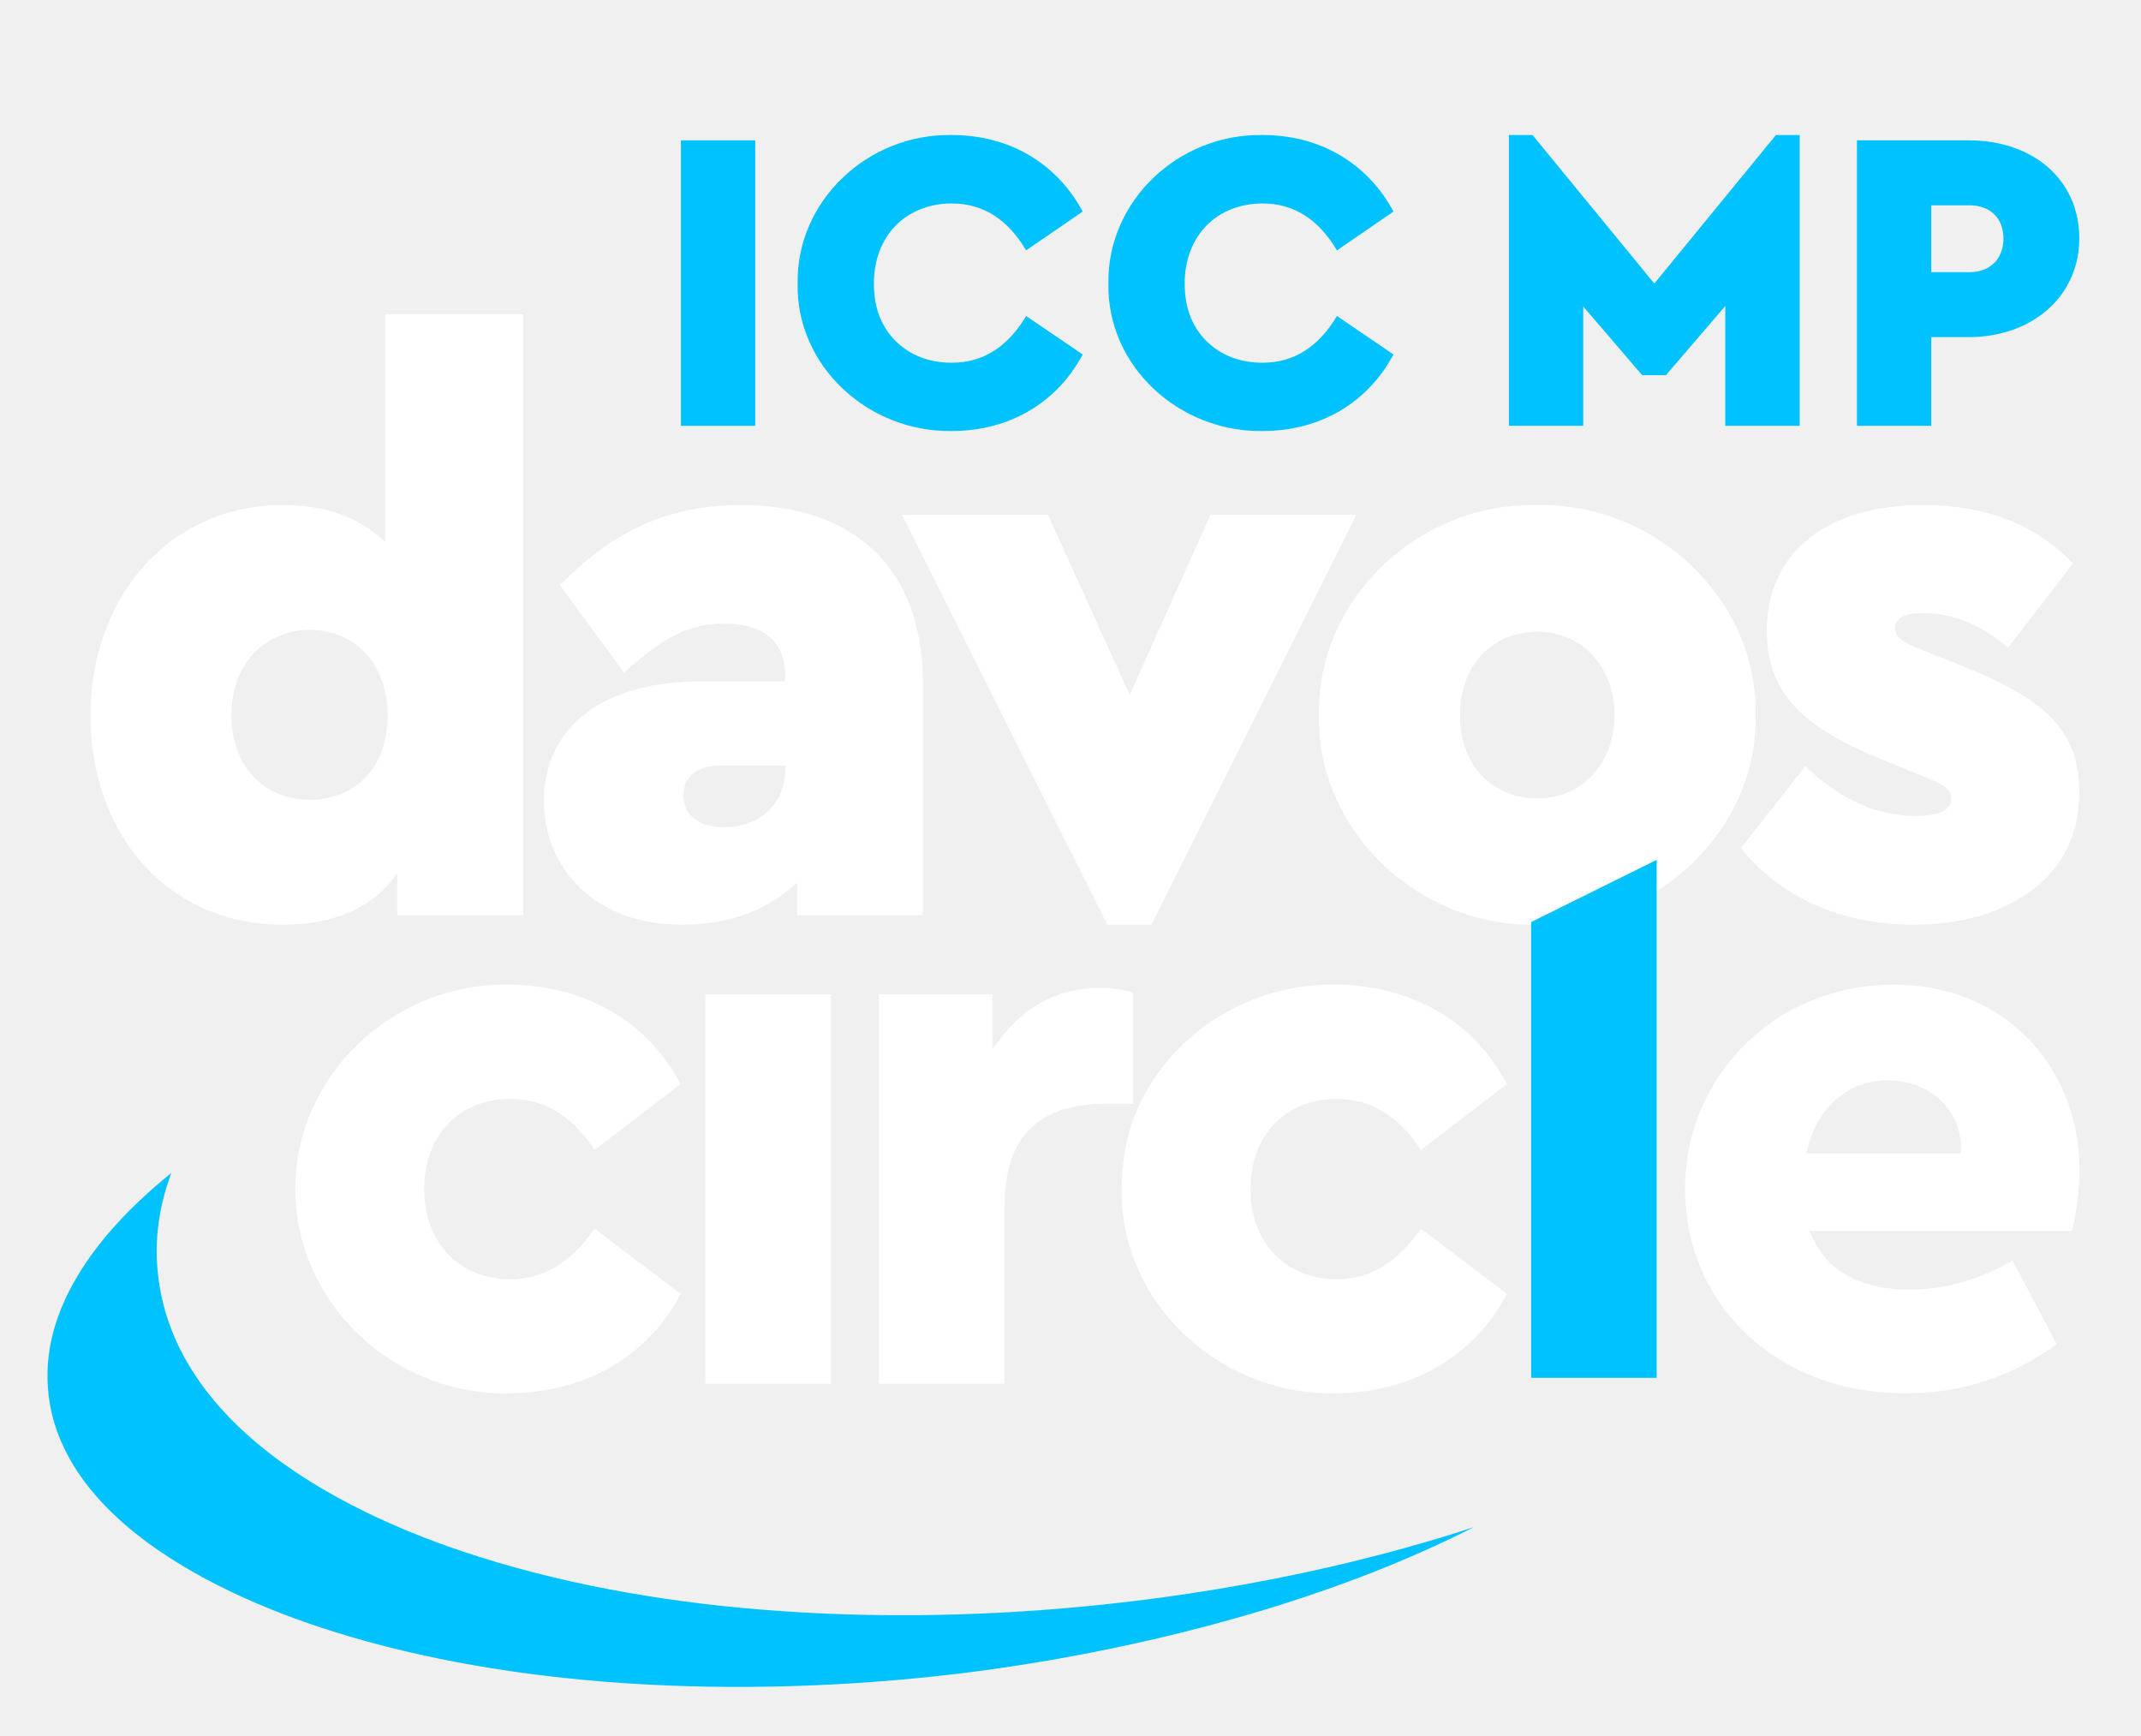
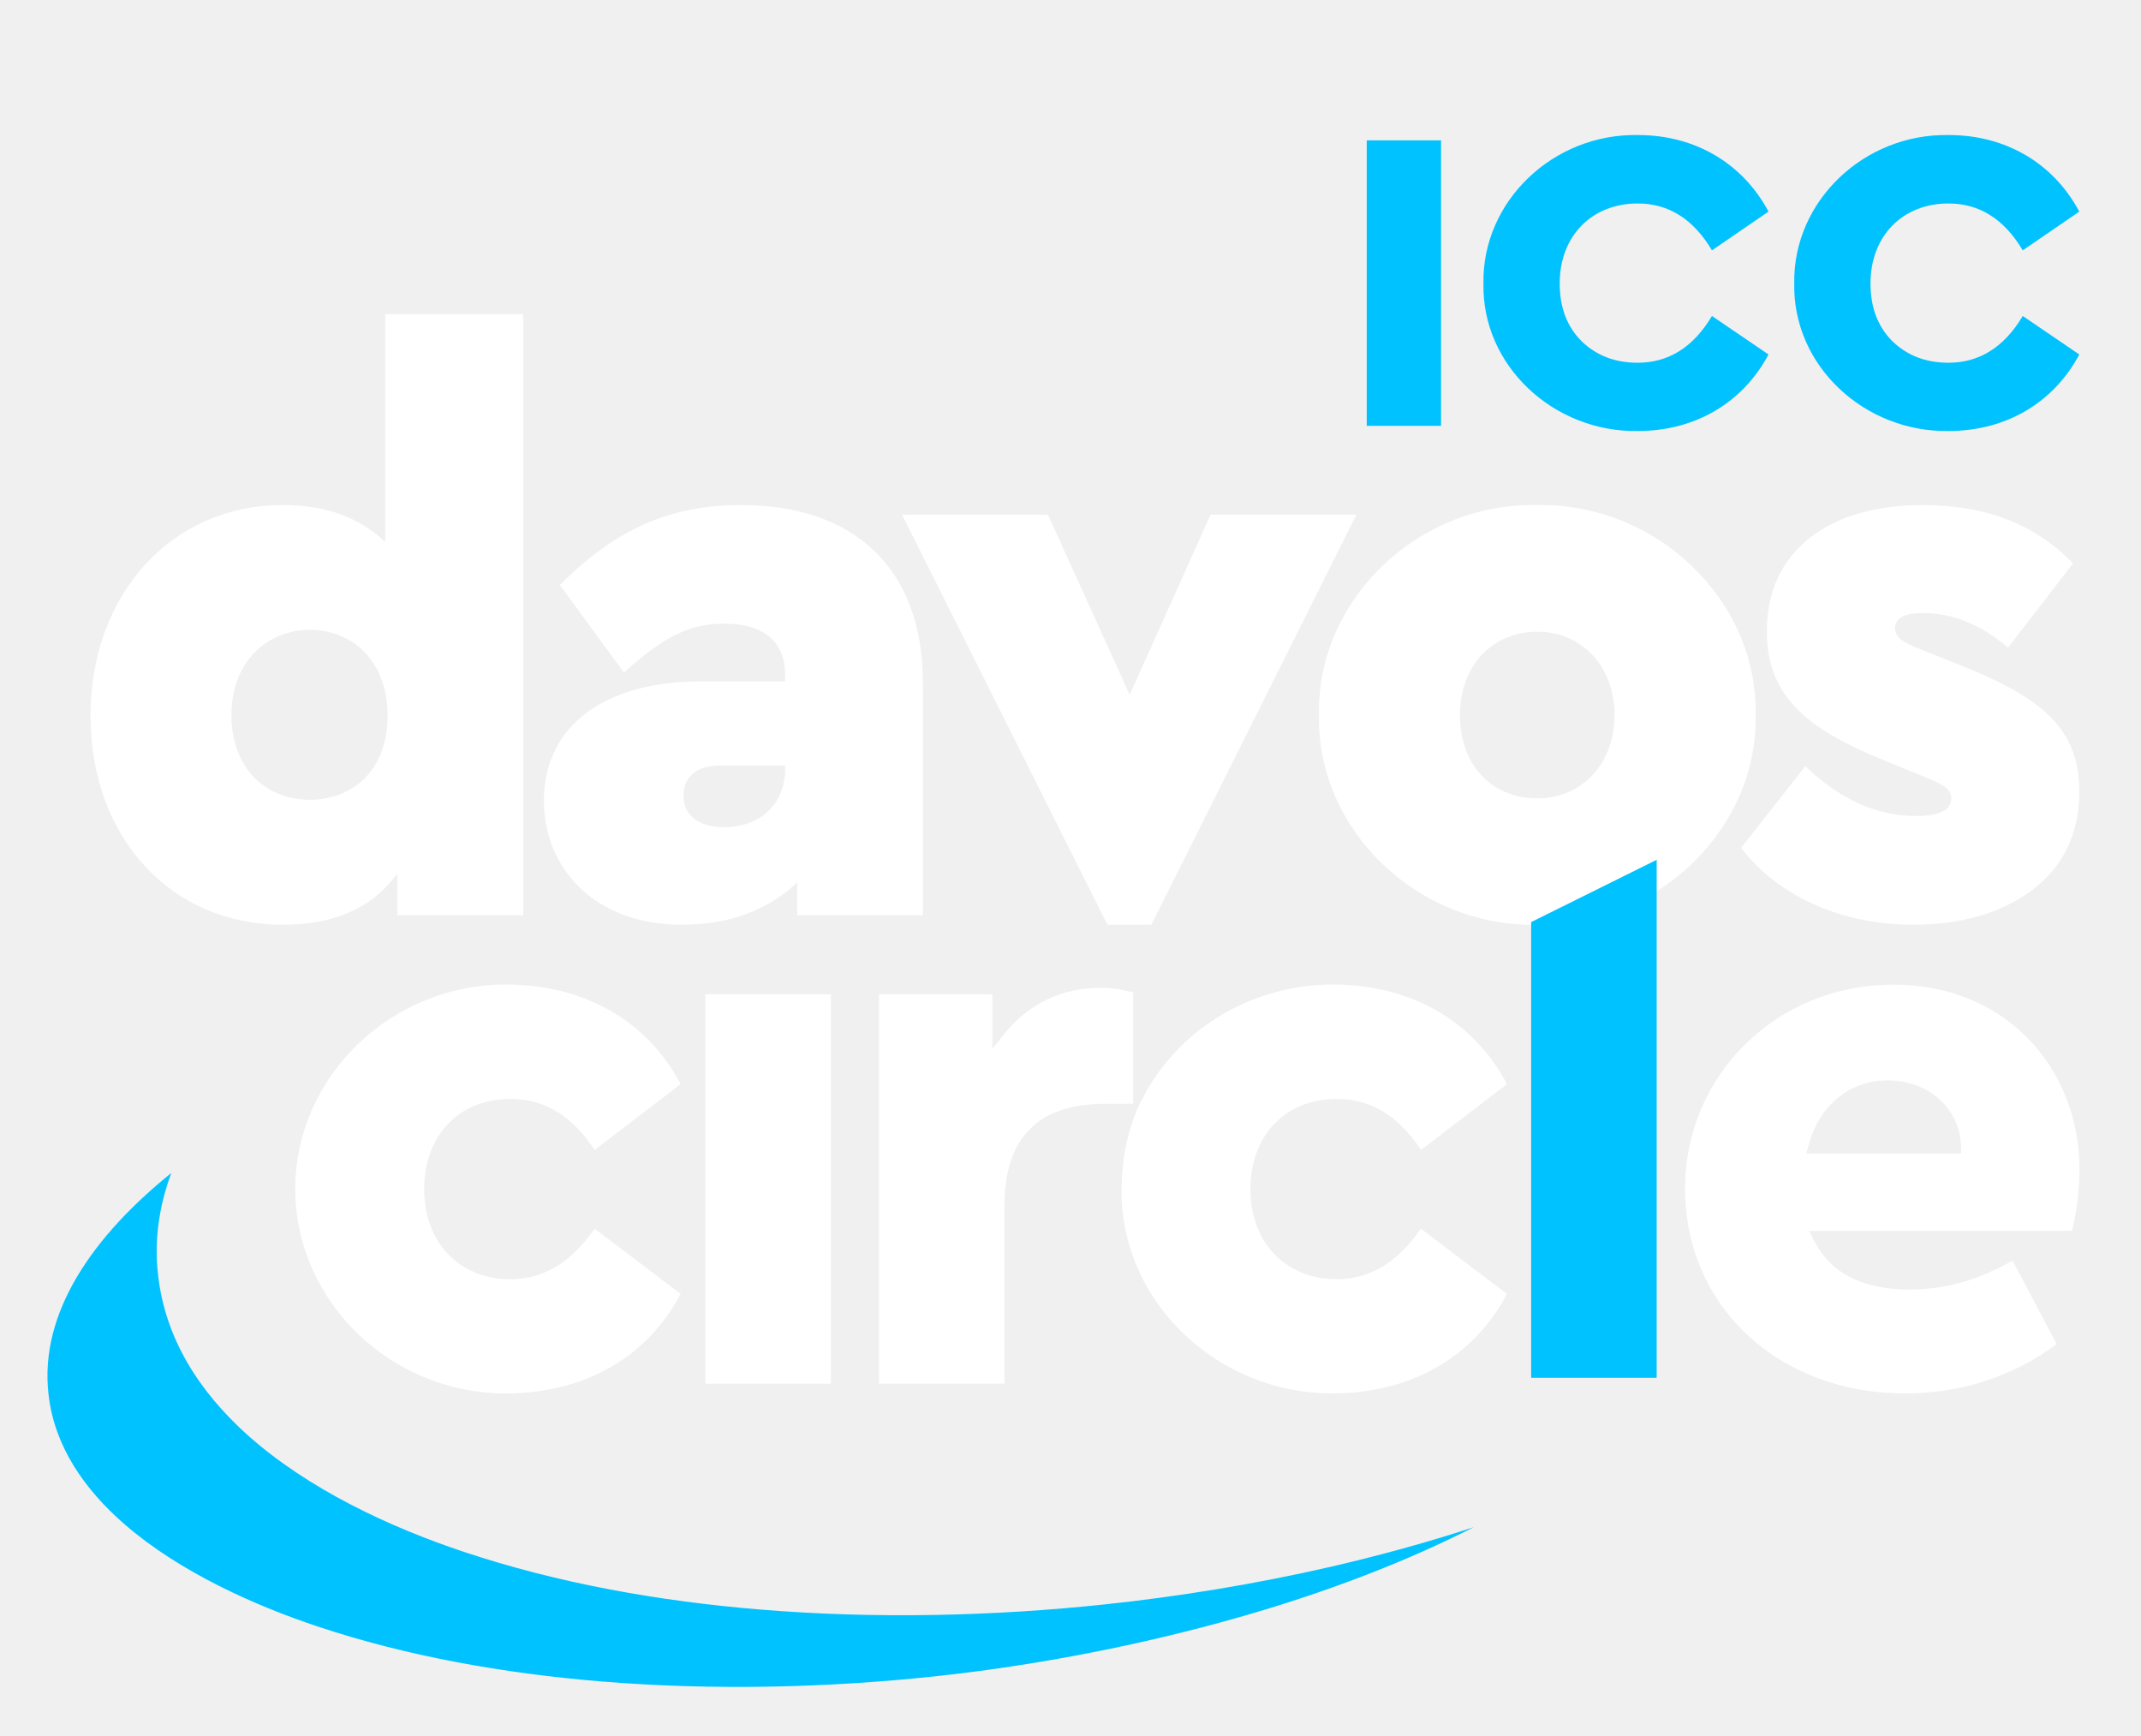
<svg xmlns="http://www.w3.org/2000/svg" xmlns:xlink="http://www.w3.org/1999/xlink" viewBox="104 64 153 124" role="img">
  <defs>
    <g id="glyph-6-0">
      <path d="M 2.04 0 L 7.35 0 L 7.35 -20.40 L 2.04 -20.40 Z M 2.04 0 " />
    </g>
    <g id="glyph-6-1">
      <path d="M 0.98 -10.20 C 0.85 -4.29 6 0.46 12 0.37 C 16.10 0.37 19.51 -1.64 21.35 -5.10 L 17.31 -7.85 C 15.98 -5.62 14.21 -4.51 12 -4.51 C 10.35 -4.51 9.03 -5.04 7.98 -6.06 C 6.95 -7.10 6.43 -8.46 6.43 -10.17 C 6.43 -13.60 8.75 -15.89 12 -15.89 C 14.21 -15.89 15.98 -14.78 17.31 -12.54 L 21.35 -15.31 C 19.51 -18.76 16.10 -20.78 12.03 -20.78 C 5.96 -20.90 0.89 -16.04 0.98 -10.20 Z M 0.98 -10.20 " />
    </g>
-     <g id="glyph-6-2">
-       <path d="M 21.12 -20.78 L 12.43 -10.17 L 3.73 -20.78 L 2.04 -20.78 L 2.04 0 L 7.35 0 L 7.35 -8.53 L 11.56 -3.62 L 13.26 -3.62 L 17.5 -8.56 L 17.5 0 L 22.82 0 L 22.82 -20.78 Z M 21.12 -20.78 " />
-     </g>
-     <g id="glyph-6-3">
-       <path d="M 2.04 0 L 7.35 0 L 7.35 -6.34 L 10.04 -6.34 C 14.5 -6.34 17.93 -9.21 17.93 -13.39 C 17.93 -17.62 14.59 -20.40 10.04 -20.40 L 2.04 -20.40 Z M 7.35 -10.98 L 7.35 -15.76 L 10.07 -15.76 C 11.56 -15.76 12.51 -14.84 12.51 -13.39 C 12.51 -11.93 11.56 -10.98 10.07 -10.98 Z M 7.35 -10.98 " />
-     </g>
-     <g id="glyph-7-0">
- </g>
    <g id="glyph-8-0">
      <path d="M 22.84 -42.95 L 22.84 -26.68 C 20.95 -28.46 18.54 -29.31 15.51 -29.31 C 7.60 -29.31 1.78 -22.96 1.78 -14.26 C 1.78 -5.56 7.5 0.68 15.51 0.68 C 19.18 0.68 21.93 -0.51 23.70 -2.98 L 23.70 0 L 32.70 0 L 32.70 -42.95 Z M 23.01 -14.26 C 23.01 -10.35 20.5 -8.25 17.46 -8.25 C 14.31 -8.25 11.85 -10.48 11.85 -14.31 C 11.85 -18.15 14.43 -20.39 17.46 -20.39 C 20.5 -20.39 23.01 -18.15 23.01 -14.26 Z M 23.01 -14.26 " />
    </g>
    <g id="glyph-8-1">
      <path d="M 28.79 -16.60 C 28.79 -24.85 23.82 -29.31 15.81 -29.31 C 10.59 -29.31 6.70 -27.48 2.85 -23.59 L 7.43 -17.34 C 10.18 -19.81 12.03 -20.84 14.60 -20.84 C 17.57 -20.84 18.95 -19.40 18.95 -17.17 L 18.95 -16.71 L 12.93 -16.71 C 6.01 -16.71 1.71 -13.51 1.71 -8.18 C 1.71 -3.37 5.32 0.68 11.56 0.68 C 14.95 0.68 17.68 -0.34 19.81 -2.34 L 19.81 0 L 28.79 0 Z M 18.95 -10.48 C 18.95 -7.90 17.12 -6.29 14.60 -6.29 C 12.76 -6.29 11.68 -7.15 11.68 -8.53 C 11.68 -9.90 12.65 -10.70 14.31 -10.70 L 18.95 -10.70 Z M 18.95 -10.48 " />
    </g>
    <g id="glyph-8-2">
      <path d="M 22.15 -28.62 L 16.37 -15.75 L 10.53 -28.62 L 0.10 -28.62 L 14.78 0.68 L 17.92 0.68 L 32.57 -28.62 Z M 22.15 -28.62 " />
    </g>
    <g id="glyph-8-3">
      <path d="M 1.78 -14.31 C 1.60 -6.12 8.81 0.85 17.34 0.68 C 25.89 0.85 33.15 -6.12 32.98 -14.31 C 33.15 -22.5 25.89 -29.48 17.34 -29.31 C 8.81 -29.48 1.60 -22.5 1.78 -14.31 Z M 22.90 -14.31 C 22.90 -10.87 20.60 -8.35 17.40 -8.35 C 14.14 -8.35 11.85 -10.70 11.85 -14.31 C 11.85 -17.81 14.14 -20.26 17.40 -20.26 C 20.56 -20.26 22.90 -17.75 22.90 -14.31 Z M 22.90 -14.31 " />
    </g>
    <g id="glyph-8-4">
      <path d="M 0.62 -4.81 C 3.32 -1.31 7.84 0.68 12.93 0.68 C 16.43 0.68 19.23 -0.17 21.46 -1.82 C 23.70 -3.54 24.79 -5.89 24.79 -8.81 C 24.79 -13.34 22.15 -15.51 16.43 -17.81 L 13.57 -18.95 C 12.20 -19.46 11.62 -19.87 11.62 -20.5 C 11.62 -21.25 12.31 -21.59 13.62 -21.59 C 15.75 -21.59 17.75 -20.78 19.70 -19.12 L 24.34 -25.14 C 21.64 -27.95 18.09 -29.31 13.57 -29.31 C 6.87 -29.31 2.46 -26 2.46 -20.32 C 2.46 -15.81 5.09 -13.40 10.76 -11.10 L 13.96 -9.79 C 15.17 -9.28 15.64 -8.98 15.64 -8.35 C 15.64 -7.5 14.78 -7.09 13.10 -7.09 C 10.31 -7.09 7.67 -8.29 5.21 -10.65 Z M 0.62 -4.81 " />
    </g>
  </defs>
  <g fill="#00C2FF">
-     <use xlink:href="#glyph-6-0" x="150.62" y="94.43" />
-     <use xlink:href="#glyph-6-1" x="160.02" y="94.43" />
+     <use xlink:href="#glyph-6-0" x="199.63" y="94.43" />
+     <use xlink:href="#glyph-6-1" x="209.03" y="94.43" />
  </g>
  <g fill="#00C2FF">
-     <use xlink:href="#glyph-6-1" x="182.23" y="94.43" />
-   </g>
-   <g fill="#00C2FF">
-     <use xlink:href="#glyph-7-0" x="204.59" y="94.43" />
-   </g>
-   <g fill="#00C2FF">
-     <use xlink:href="#glyph-6-2" x="209.79" y="94.43" />
-     <use xlink:href="#glyph-6-3" x="234.66" y="94.43" />
+     <use xlink:href="#glyph-6-1" x="231.24" y="94.43" />
  </g>
  <path fill-rule="evenodd" fill="#00C2FF" d="M 209.32 173.13 C 205.97 174.23 202.55 175.16 199.10 175.96 C 193.69 177.20 188.23 178.09 182.93 178.65 C 175.10 179.48 166.67 179.70 158.38 179.02 C 151.03 178.42 143.78 177.11 137.14 174.89 C 131.91 173.15 126.00 170.42 121.64 166.5 C 118.27 163.46 115.82 159.71 115.30 155.14 C 115.12 153.64 115.18 152.17 115.44 150.74 C 115.61 149.75 115.89 148.77 116.24 147.82 C 113.57 149.98 111.13 152.48 109.49 155.26 C 107.96 157.85 107.12 160.67 107.47 163.66 C 107.89 167.35 110.02 170.42 112.92 172.94 C 116.86 176.35 122.21 178.73 126.68 180.22 C 133.03 182.34 139.98 183.58 147.03 184.16 C 155.03 184.81 163.17 184.60 170.70 183.80 C 177.82 183.05 186.23 181.50 194.44 179.01 C 199.60 177.44 204.68 175.49 209.32 173.13 " />
  <path fill-rule="evenodd" fill="#FFFFFF" d="M 252.07 151.96 C 252.23 151.31 252.35 150.65 252.44 149.98 C 252.55 149.19 252.60 148.38 252.60 147.53 C 252.60 143.85 251.21 140.48 248.79 138.07 C 246.48 135.78 243.22 134.36 239.32 134.36 C 235.15 134.36 231.42 135.96 228.74 138.60 C 226.06 141.22 224.42 144.87 224.42 148.96 C 224.42 153.12 226.08 156.79 228.89 159.41 C 231.68 162.00 235.58 163.57 240.12 163.57 C 242.19 163.57 244.16 163.26 246.03 162.63 C 247.77 162.05 249.42 161.19 250.98 160.05 L 247.82 154.08 C 246.69 154.73 245.55 155.23 244.41 155.57 C 243.11 155.96 241.80 156.15 240.47 156.15 C 238.78 156.15 237.38 155.86 236.24 155.28 C 235.08 154.69 234.21 153.80 233.62 152.62 L 233.29 151.96 Z M 233.24 145.85 C 233.63 144.40 234.36 143.25 235.33 142.46 C 236.32 141.64 237.55 141.20 238.91 141.20 C 240.35 141.20 241.66 141.70 242.60 142.56 C 243.53 143.39 244.11 144.57 244.14 145.96 L 244.15 146.43 L 233.08 146.43 Z M 184.15 148.97 L 184.15 149.31 C 184.20 153.21 185.90 156.75 188.60 159.32 C 191.30 161.91 194.99 163.52 199.01 163.57 L 199.39 163.57 C 202.24 163.54 204.78 162.84 206.88 161.58 C 208.91 160.37 210.55 158.63 211.69 156.46 L 205.54 151.80 C 204.81 152.85 204.01 153.69 203.11 154.31 C 202.07 155.01 200.90 155.41 199.51 155.41 C 197.67 155.41 196.14 154.74 195.06 153.61 C 193.97 152.47 193.36 150.85 193.36 148.96 C 193.36 147.08 193.97 145.46 195.06 144.32 C 196.14 143.19 197.67 142.53 199.51 142.53 C 200.90 142.53 202.07 142.90 203.11 143.60 C 204.02 144.22 204.81 145.08 205.55 146.17 L 211.69 141.47 C 210.55 139.30 208.91 137.56 206.88 136.34 C 204.77 135.08 202.24 134.38 199.39 134.35 C 196.53 134.33 193.82 135.08 191.49 136.41 C 189.11 137.78 187.14 139.76 185.84 142.13 L 185.44 142.87 L 185.44 142.87 L 185.18 143.50 C 184.83 144.35 184.58 145.23 184.41 146.14 C 184.25 147.06 184.16 148.00 184.15 148.97 Z M 184.98 142.87 L 184.98 134.92 C 184.67 134.83 184.35 134.76 184.02 134.70 C 183.58 134.63 183.12 134.59 182.62 134.59 C 181.24 134.59 179.94 134.88 178.79 135.44 C 177.62 136.01 176.59 136.85 175.73 137.92 L 174.92 138.95 L 174.92 135.05 L 166.81 135.05 L 166.81 162.88 L 175.78 162.88 L 175.78 150.23 C 175.78 147.69 176.40 145.85 177.64 144.64 C 178.87 143.43 180.69 142.87 183.08 142.87 Z M 154.41 162.88 L 163.38 162.88 L 163.38 135.05 L 154.41 135.05 Z M 125.10 148.96 L 125.10 149.13 C 125.15 153.10 126.87 156.71 129.59 159.33 C 132.32 161.95 136.06 163.57 140.15 163.58 L 140.33 163.57 C 143.19 163.54 145.73 162.84 147.83 161.58 C 149.86 160.37 151.50 158.63 152.64 156.46 L 146.49 151.80 C 145.76 152.85 144.96 153.69 144.06 154.31 C 143.02 155.01 141.85 155.41 140.46 155.41 C 138.62 155.41 137.08 154.74 136.01 153.61 C 134.92 152.47 134.31 150.85 134.31 148.96 C 134.31 147.08 134.92 145.46 136.01 144.32 C 137.08 143.19 138.62 142.53 140.46 142.53 C 141.85 142.53 143.02 142.90 144.06 143.60 C 144.97 144.22 145.76 145.08 146.5 146.17 L 152.64 141.47 C 151.50 139.30 149.86 137.56 147.83 136.35 C 145.73 135.09 143.19 134.39 140.33 134.35 L 140.15 134.35 C 136.06 134.35 132.32 135.98 129.59 138.60 C 126.87 141.21 125.15 144.83 125.10 148.80 Z M 125.10 148.96 " />
  <path fill-rule="evenodd" fill="#FFFFFF" d="M 213.42 162.46 L 222.39 162.46 L 222.39 120.67 L 213.42 126.92 Z M 213.42 162.46 " />
  <g fill="#FFFFFF">
    <use xlink:href="#glyph-8-0" x="108.69" y="129.40" />
  </g>
  <g fill="#FFFFFF">
    <use xlink:href="#glyph-8-1" x="141.16" y="129.40" />
  </g>
  <g fill="#FFFFFF">
    <use xlink:href="#glyph-8-2" x="168.36" y="129.40" />
  </g>
  <g fill="#FFFFFF">
    <use xlink:href="#glyph-8-3" x="196.48" y="129.40" />
  </g>
  <g fill="#FFFFFF">
    <use xlink:href="#glyph-8-4" x="227.80" y="129.40" />
  </g>
  <path fill-rule="evenodd" fill="#00C2FF" d="M 213.42 162.46 L 222.39 162.46 L 222.39 125.44 L 213.42 129.89 Z M 213.42 162.46 " />
</svg>
